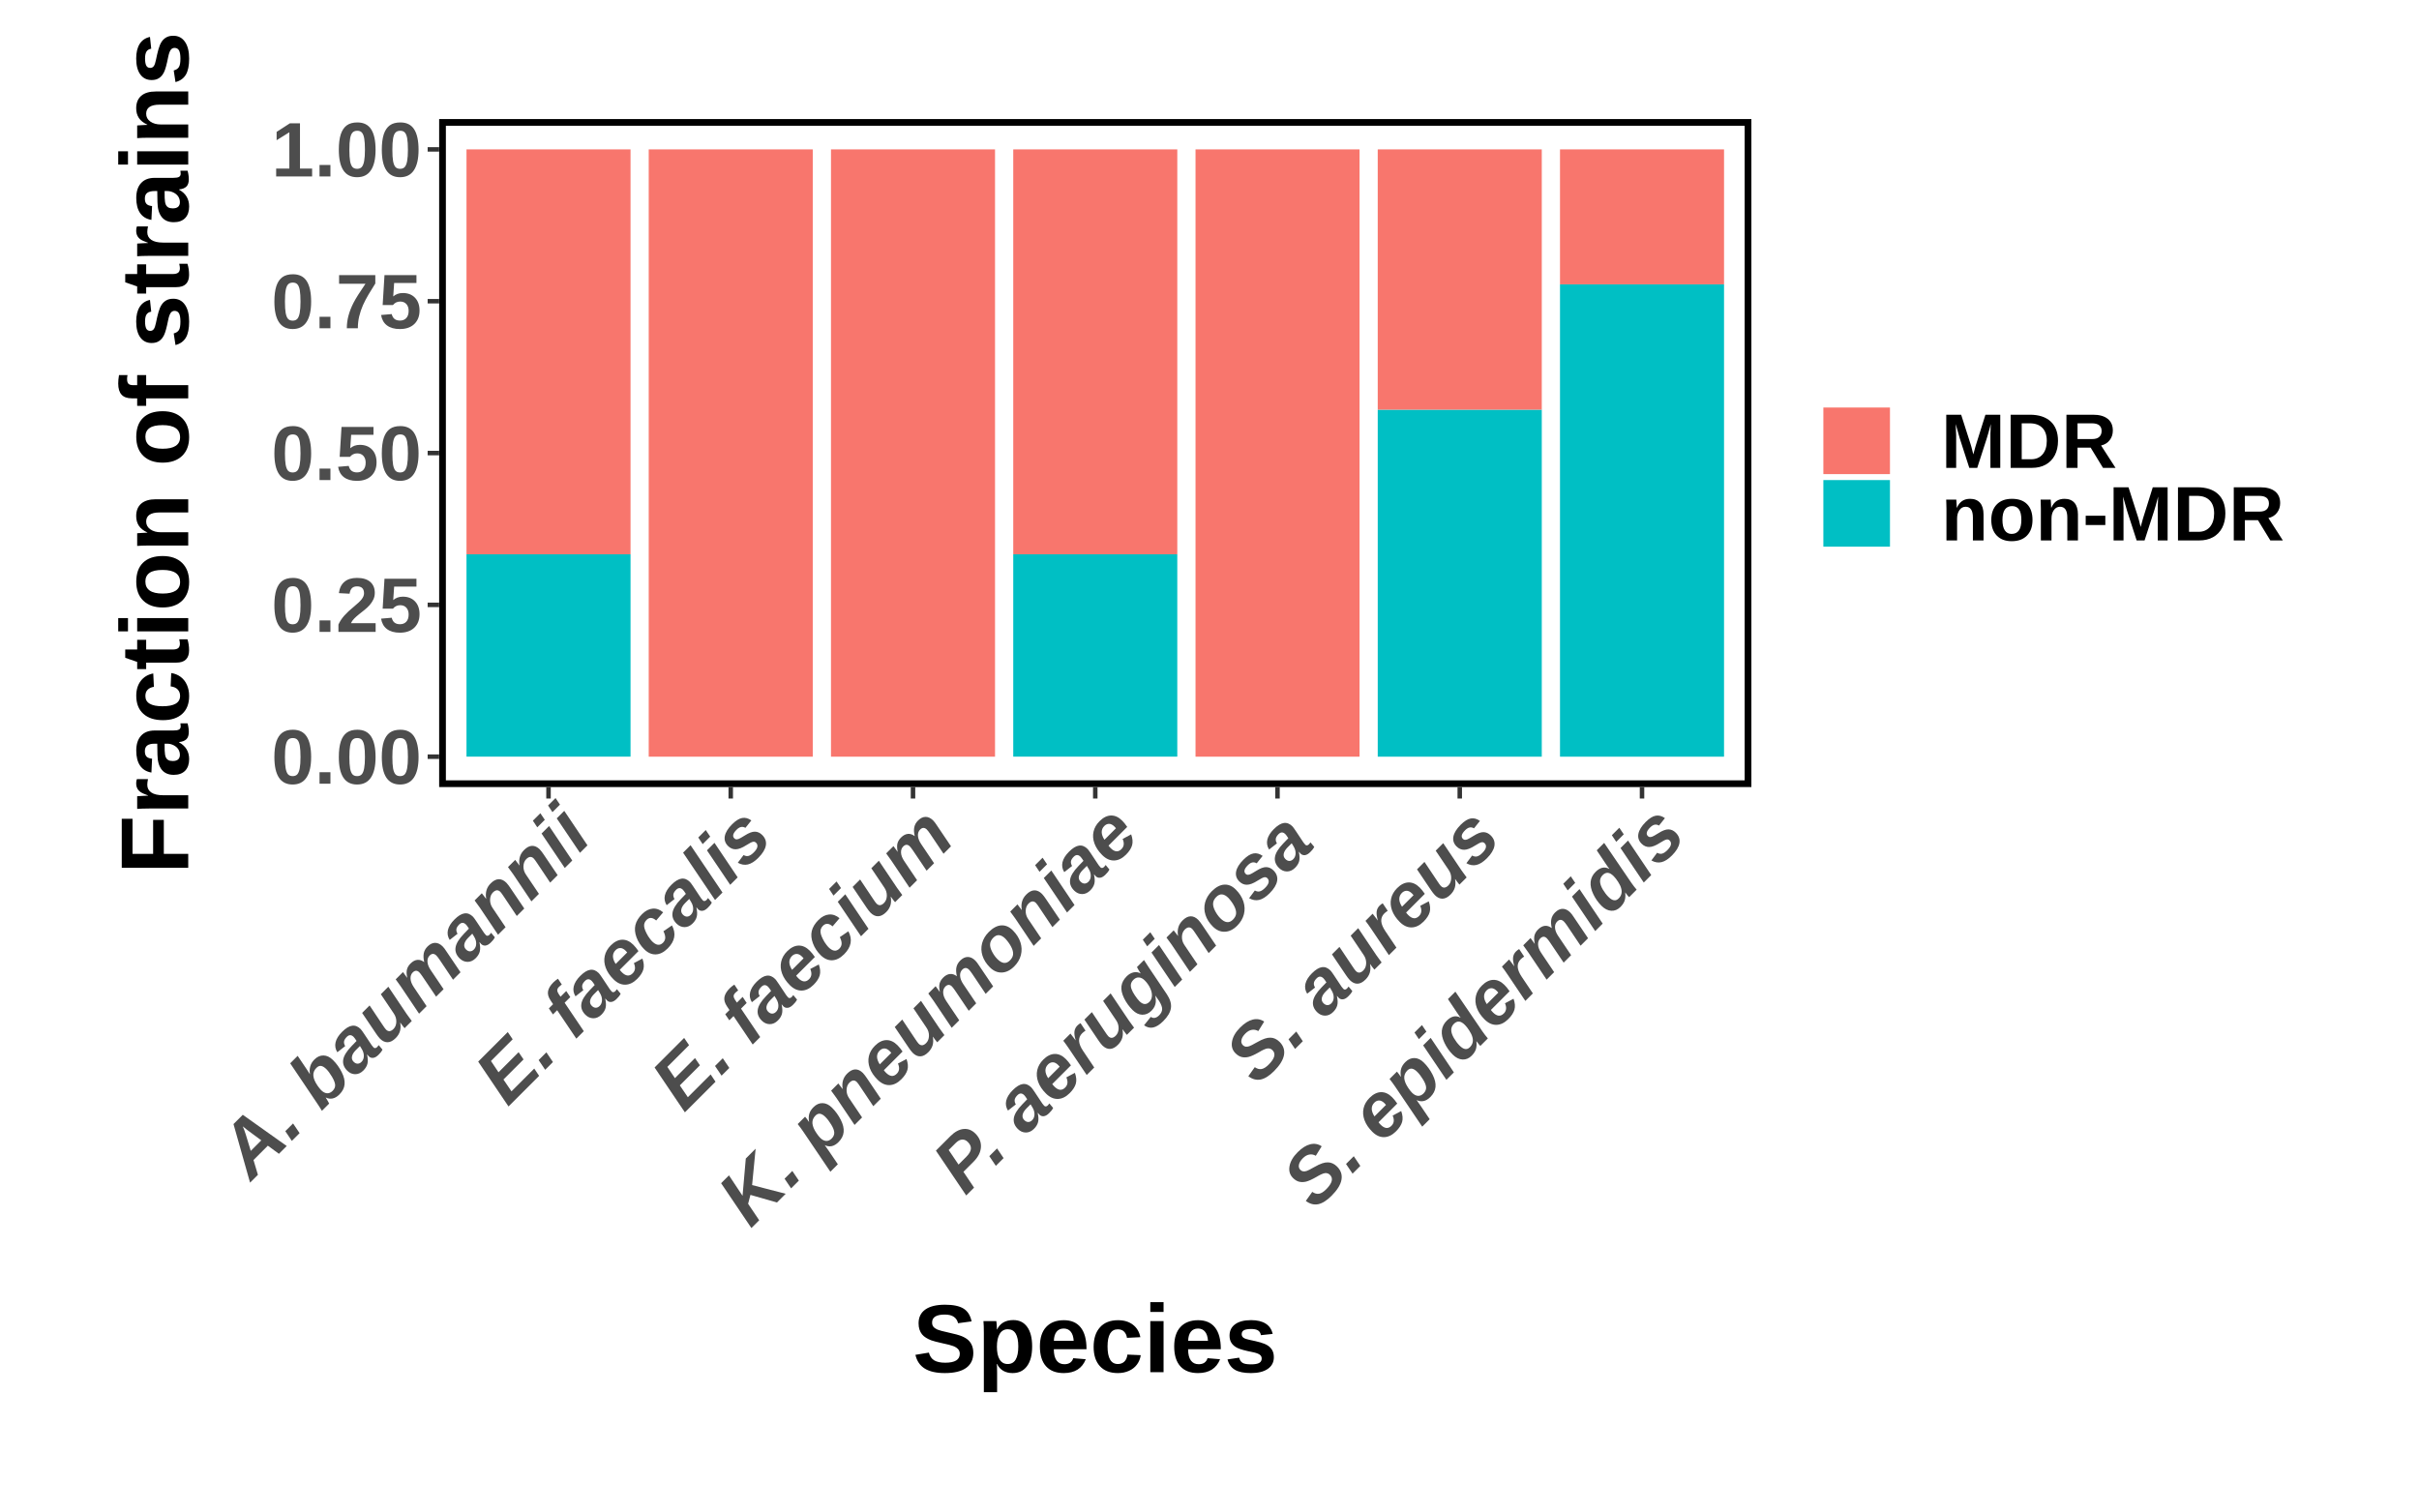
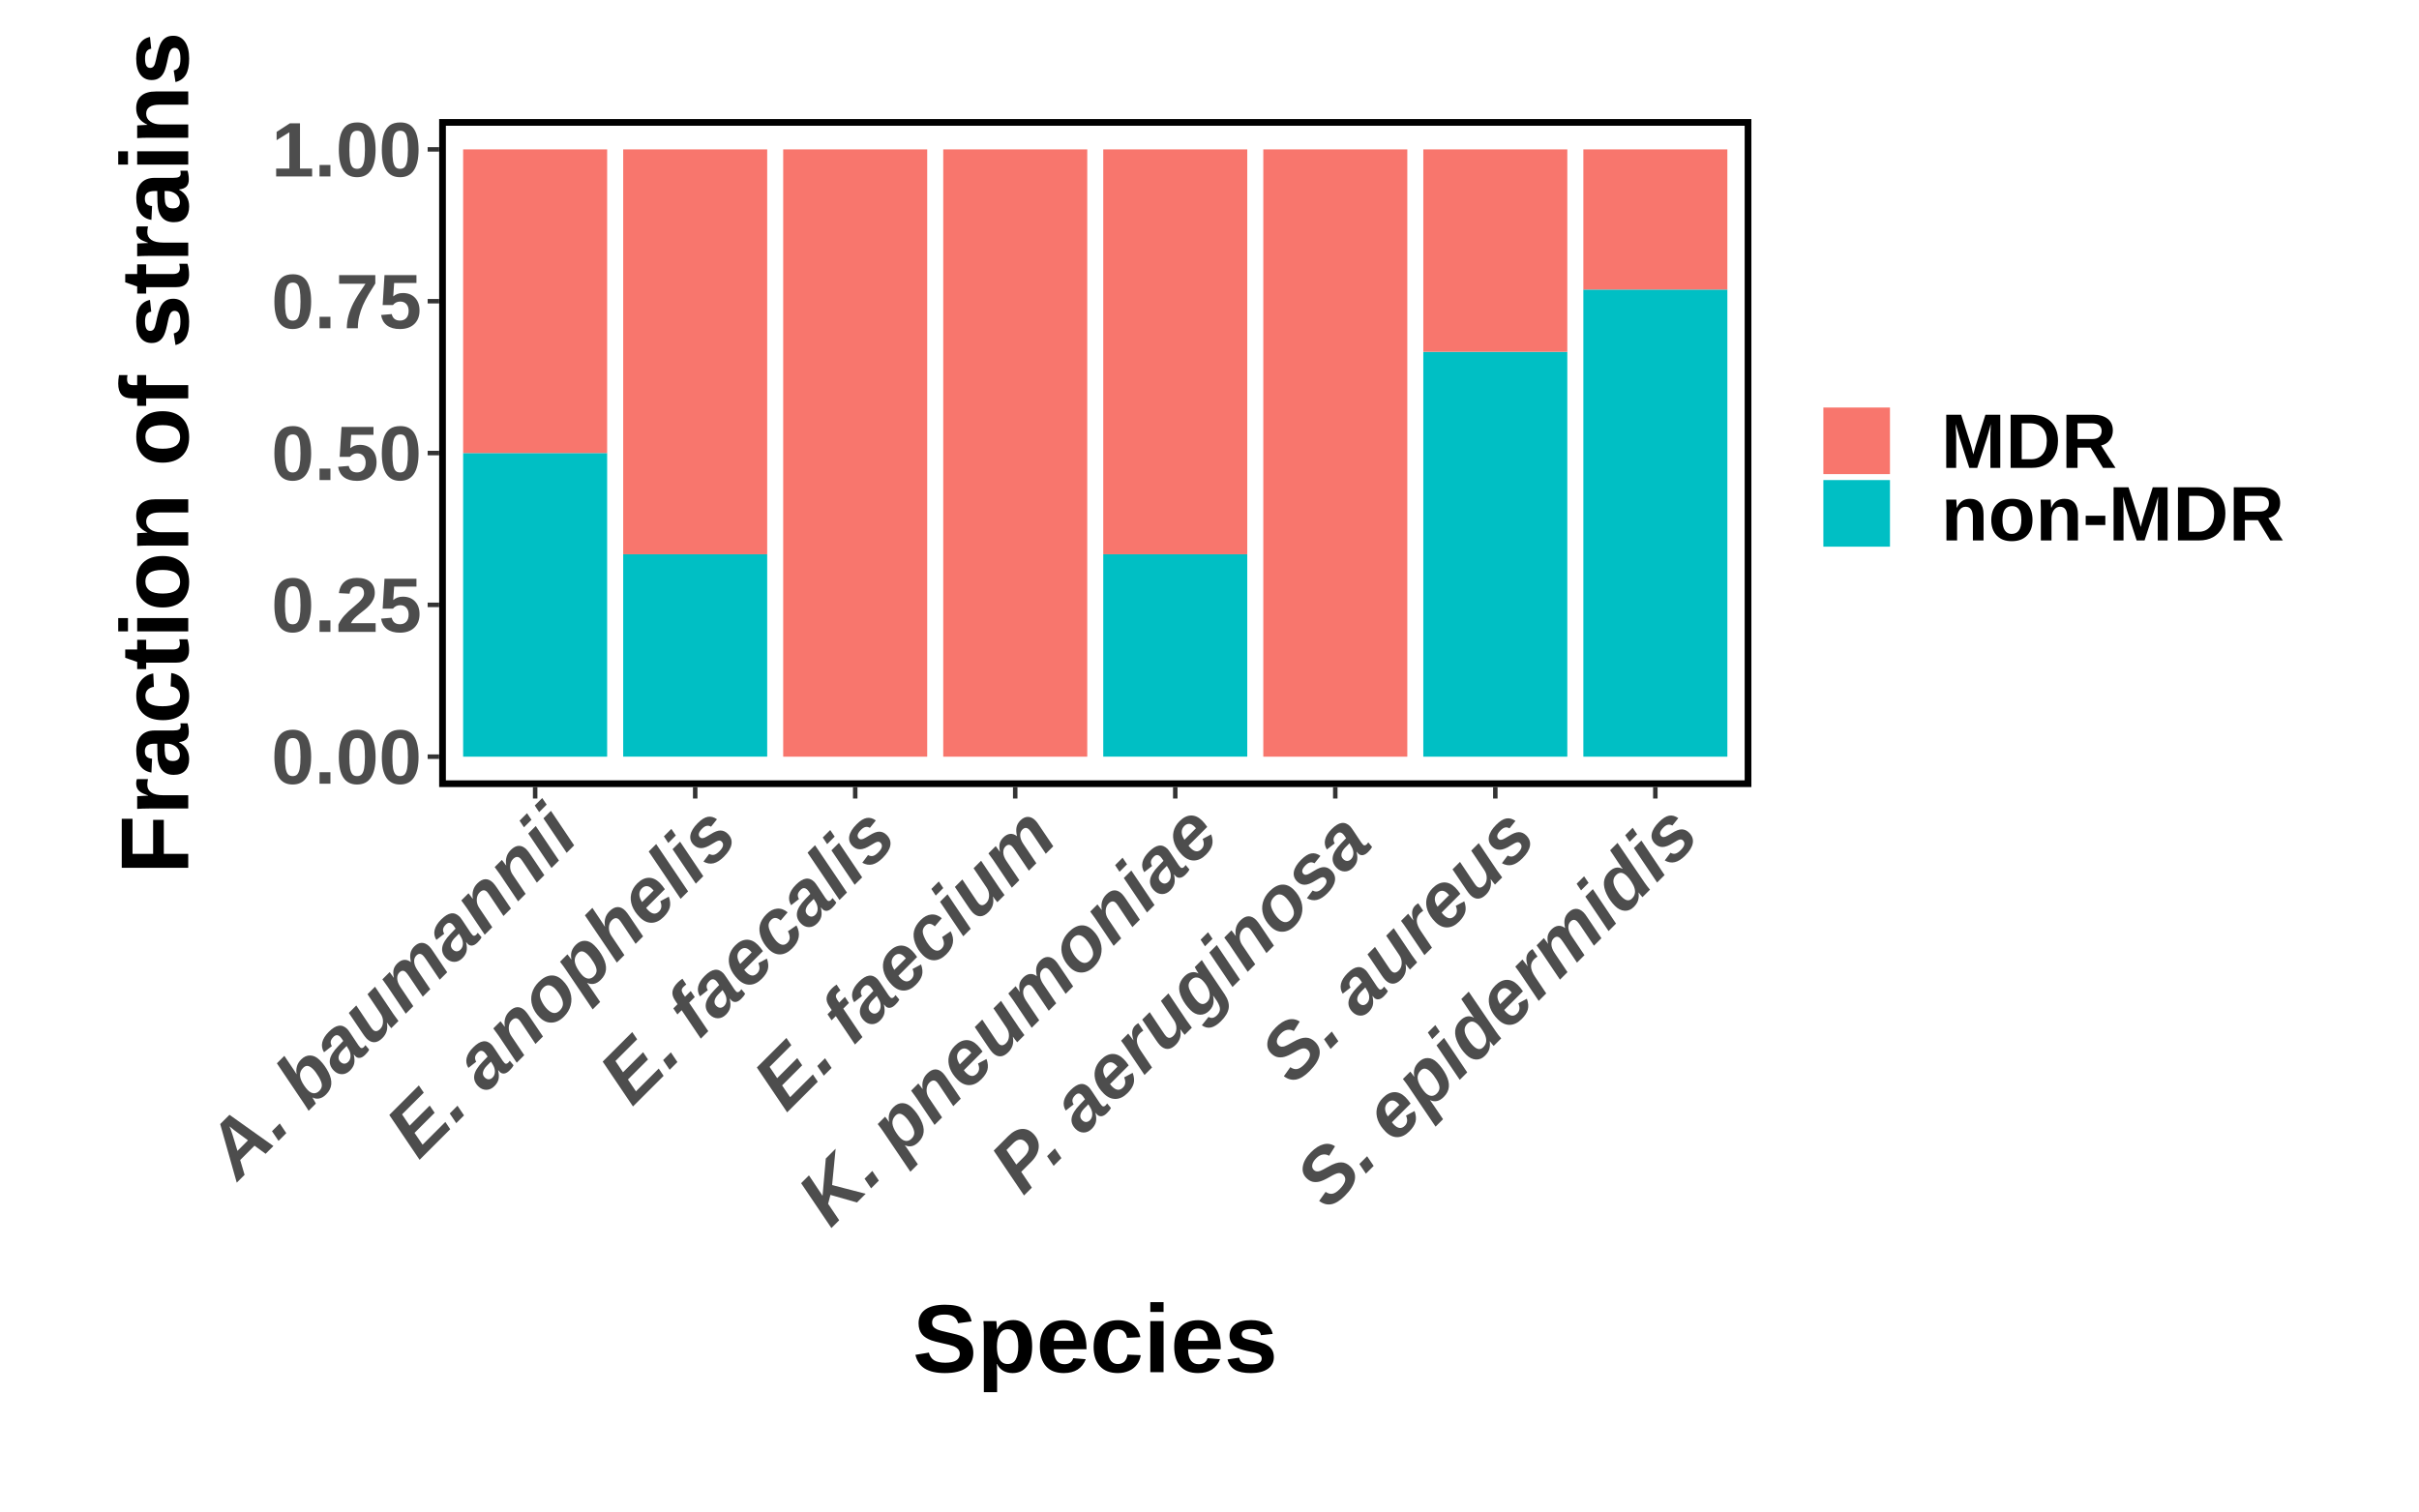
<svg xmlns="http://www.w3.org/2000/svg" viewBox="0 0 576.00 360.00">
  <defs>
    <style type="text/css">
    line, polyline, path, rect, circle {
      fill: none;
      stroke: #000000;
      stroke-linecap: round;
      stroke-linejoin: round;
      stroke-miterlimit: 10.00;
    }
  </style>
  </defs>
  <rect width="100%" height="100%" style="stroke: none; fill: #FFFFFF;" />
  <rect x="0.00" y="0.00" width="576.00" height="360.00" style="stroke-width: 1.07; stroke: #FFFFFF; fill: #FFFFFF;" />
  <defs>
    <clipPath id="cpMTA0LjU2OHw0MTcuMDI3fDE4Ny40NXwyOC4zNDY1">
      <rect x="104.57" y="28.35" width="312.46" height="159.10" />
    </clipPath>
  </defs>
  <rect x="104.57" y="28.35" width="312.46" height="159.10" style="stroke-width: 1.07; stroke: none; fill: #FFFFFF;" clip-path="url(#cpMTA0LjU2OHw0MTcuMDI3fDE4Ny40NXwyOC4zNDY1)" />
-   <rect x="111.08" y="132.00" width="39.06" height="48.21" style="stroke-width: 1.07; stroke: none; stroke-linecap: square; stroke-linejoin: miter; fill: #00BFC4;" clip-path="url(#cpMTA0LjU2OHw0MTcuMDI3fDE4Ny40NXwyOC4zNDY1)" />
-   <rect x="111.08" y="35.58" width="39.06" height="96.43" style="stroke-width: 1.07; stroke: none; stroke-linecap: square; stroke-linejoin: miter; fill: #F8766D;" clip-path="url(#cpMTA0LjU2OHw0MTcuMDI3fDE4Ny40NXwyOC4zNDY1)" />
-   <rect x="154.47" y="180.22" width="39.06" height="0.00" style="stroke-width: 1.07; stroke: none; stroke-linecap: square; stroke-linejoin: miter; fill: #00BFC4;" clip-path="url(#cpMTA0LjU2OHw0MTcuMDI3fDE4Ny40NXwyOC4zNDY1)" />
-   <rect x="154.47" y="35.58" width="39.06" height="144.64" style="stroke-width: 1.07; stroke: none; stroke-linecap: square; stroke-linejoin: miter; fill: #F8766D;" clip-path="url(#cpMTA0LjU2OHw0MTcuMDI3fDE4Ny40NXwyOC4zNDY1)" />
-   <rect x="197.87" y="180.22" width="39.06" height="0.00" style="stroke-width: 1.07; stroke: none; stroke-linecap: square; stroke-linejoin: miter; fill: #00BFC4;" clip-path="url(#cpMTA0LjU2OHw0MTcuMDI3fDE4Ny40NXwyOC4zNDY1)" />
-   <rect x="197.87" y="35.58" width="39.06" height="144.64" style="stroke-width: 1.07; stroke: none; stroke-linecap: square; stroke-linejoin: miter; fill: #F8766D;" clip-path="url(#cpMTA0LjU2OHw0MTcuMDI3fDE4Ny40NXwyOC4zNDY1)" />
-   <rect x="241.27" y="132.00" width="39.06" height="48.21" style="stroke-width: 1.07; stroke: none; stroke-linecap: square; stroke-linejoin: miter; fill: #00BFC4;" clip-path="url(#cpMTA0LjU2OHw0MTcuMDI3fDE4Ny40NXwyOC4zNDY1)" />
-   <rect x="241.27" y="35.58" width="39.06" height="96.43" style="stroke-width: 1.07; stroke: none; stroke-linecap: square; stroke-linejoin: miter; fill: #F8766D;" clip-path="url(#cpMTA0LjU2OHw0MTcuMDI3fDE4Ny40NXwyOC4zNDY1)" />
-   <rect x="284.67" y="180.22" width="39.06" height="0.00" style="stroke-width: 1.07; stroke: none; stroke-linecap: square; stroke-linejoin: miter; fill: #00BFC4;" clip-path="url(#cpMTA0LjU2OHw0MTcuMDI3fDE4Ny40NXwyOC4zNDY1)" />
-   <rect x="284.67" y="35.58" width="39.06" height="144.64" style="stroke-width: 1.07; stroke: none; stroke-linecap: square; stroke-linejoin: miter; fill: #F8766D;" clip-path="url(#cpMTA0LjU2OHw0MTcuMDI3fDE4Ny40NXwyOC4zNDY1)" />
-   <rect x="328.06" y="97.57" width="39.06" height="82.65" style="stroke-width: 1.07; stroke: none; stroke-linecap: square; stroke-linejoin: miter; fill: #00BFC4;" clip-path="url(#cpMTA0LjU2OHw0MTcuMDI3fDE4Ny40NXwyOC4zNDY1)" />
-   <rect x="328.06" y="35.58" width="39.06" height="61.99" style="stroke-width: 1.07; stroke: none; stroke-linecap: square; stroke-linejoin: miter; fill: #F8766D;" clip-path="url(#cpMTA0LjU2OHw0MTcuMDI3fDE4Ny40NXwyOC4zNDY1)" />
-   <rect x="371.46" y="67.72" width="39.06" height="112.50" style="stroke-width: 1.07; stroke: none; stroke-linecap: square; stroke-linejoin: miter; fill: #00BFC4;" clip-path="url(#cpMTA0LjU2OHw0MTcuMDI3fDE4Ny40NXwyOC4zNDY1)" />
-   <rect x="371.46" y="35.58" width="39.06" height="32.14" style="stroke-width: 1.07; stroke: none; stroke-linecap: square; stroke-linejoin: miter; fill: #F8766D;" clip-path="url(#cpMTA0LjU2OHw0MTcuMDI3fDE4Ny40NXwyOC4zNDY1)" />
+   <rect x="110.28" y="107.90" width="34.29" height="72.32" style="stroke-width: 1.07; stroke: none; stroke-linecap: square; stroke-linejoin: miter; fill: #00BFC4;" clip-path="url(#cpMTA0LjU2OHw0MTcuMDI3fDE4Ny40NXwyOC4zNDY1)" />
+   <rect x="110.28" y="35.58" width="34.29" height="72.32" style="stroke-width: 1.07; stroke: none; stroke-linecap: square; stroke-linejoin: miter; fill: #F8766D;" clip-path="url(#cpMTA0LjU2OHw0MTcuMDI3fDE4Ny40NXwyOC4zNDY1)" />
+   <rect x="148.39" y="132.00" width="34.29" height="48.21" style="stroke-width: 1.07; stroke: none; stroke-linecap: square; stroke-linejoin: miter; fill: #00BFC4;" clip-path="url(#cpMTA0LjU2OHw0MTcuMDI3fDE4Ny40NXwyOC4zNDY1)" />
+   <rect x="148.39" y="35.58" width="34.29" height="96.43" style="stroke-width: 1.07; stroke: none; stroke-linecap: square; stroke-linejoin: miter; fill: #F8766D;" clip-path="url(#cpMTA0LjU2OHw0MTcuMDI3fDE4Ny40NXwyOC4zNDY1)" />
+   <rect x="186.49" y="180.22" width="34.29" height="0.00" style="stroke-width: 1.07; stroke: none; stroke-linecap: square; stroke-linejoin: miter; fill: #00BFC4;" clip-path="url(#cpMTA0LjU2OHw0MTcuMDI3fDE4Ny40NXwyOC4zNDY1)" />
+   <rect x="186.49" y="35.58" width="34.29" height="144.64" style="stroke-width: 1.07; stroke: none; stroke-linecap: square; stroke-linejoin: miter; fill: #F8766D;" clip-path="url(#cpMTA0LjU2OHw0MTcuMDI3fDE4Ny40NXwyOC4zNDY1)" />
+   <rect x="224.60" y="180.22" width="34.29" height="0.00" style="stroke-width: 1.07; stroke: none; stroke-linecap: square; stroke-linejoin: miter; fill: #00BFC4;" clip-path="url(#cpMTA0LjU2OHw0MTcuMDI3fDE4Ny40NXwyOC4zNDY1)" />
+   <rect x="224.60" y="35.58" width="34.29" height="144.64" style="stroke-width: 1.07; stroke: none; stroke-linecap: square; stroke-linejoin: miter; fill: #F8766D;" clip-path="url(#cpMTA0LjU2OHw0MTcuMDI3fDE4Ny40NXwyOC4zNDY1)" />
+   <rect x="262.70" y="132.00" width="34.29" height="48.21" style="stroke-width: 1.07; stroke: none; stroke-linecap: square; stroke-linejoin: miter; fill: #00BFC4;" clip-path="url(#cpMTA0LjU2OHw0MTcuMDI3fDE4Ny40NXwyOC4zNDY1)" />
+   <rect x="262.70" y="35.58" width="34.29" height="96.43" style="stroke-width: 1.07; stroke: none; stroke-linecap: square; stroke-linejoin: miter; fill: #F8766D;" clip-path="url(#cpMTA0LjU2OHw0MTcuMDI3fDE4Ny40NXwyOC4zNDY1)" />
+   <rect x="300.81" y="180.22" width="34.29" height="0.00" style="stroke-width: 1.07; stroke: none; stroke-linecap: square; stroke-linejoin: miter; fill: #00BFC4;" clip-path="url(#cpMTA0LjU2OHw0MTcuMDI3fDE4Ny40NXwyOC4zNDY1)" />
+   <rect x="300.81" y="35.58" width="34.29" height="144.64" style="stroke-width: 1.07; stroke: none; stroke-linecap: square; stroke-linejoin: miter; fill: #F8766D;" clip-path="url(#cpMTA0LjU2OHw0MTcuMDI3fDE4Ny40NXwyOC4zNDY1)" />
+   <rect x="338.91" y="83.79" width="34.29" height="96.43" style="stroke-width: 1.07; stroke: none; stroke-linecap: square; stroke-linejoin: miter; fill: #00BFC4;" clip-path="url(#cpMTA0LjU2OHw0MTcuMDI3fDE4Ny40NXwyOC4zNDY1)" />
+   <rect x="338.91" y="35.58" width="34.29" height="48.21" style="stroke-width: 1.07; stroke: none; stroke-linecap: square; stroke-linejoin: miter; fill: #F8766D;" clip-path="url(#cpMTA0LjU2OHw0MTcuMDI3fDE4Ny40NXwyOC4zNDY1)" />
+   <rect x="377.02" y="68.96" width="34.29" height="111.26" style="stroke-width: 1.07; stroke: none; stroke-linecap: square; stroke-linejoin: miter; fill: #00BFC4;" clip-path="url(#cpMTA0LjU2OHw0MTcuMDI3fDE4Ny40NXwyOC4zNDY1)" />
+   <rect x="377.02" y="35.58" width="34.29" height="33.38" style="stroke-width: 1.07; stroke: none; stroke-linecap: square; stroke-linejoin: miter; fill: #F8766D;" clip-path="url(#cpMTA0LjU2OHw0MTcuMDI3fDE4Ny40NXwyOC4zNDY1)" />
  <rect x="104.57" y="28.35" width="312.46" height="159.10" style="stroke-width: 3.20;" clip-path="url(#cpMTA0LjU2OHw0MTcuMDI3fDE4Ny40NXwyOC4zNDY1)" />
  <defs>
    <clipPath id="cpMHw1NzZ8MzYwfDA=">
      <rect x="0.00" y="0.00" width="576.00" height="360.00" />
    </clipPath>
  </defs>
  <g clip-path="url(#cpMHw1NzZ8MzYwfDA=)">
    <text x="64.60" y="186.66" style="font-size: 18.40px; font-weight: bold; fill: #4D4D4D; font-family: Arial;" textLength="35.03px" lengthAdjust="spacingAndGlyphs">0.00</text>
  </g>
  <g clip-path="url(#cpMHw1NzZ8MzYwfDA=)">
    <text x="64.60" y="150.50" style="font-size: 18.40px; font-weight: bold; fill: #4D4D4D; font-family: Arial;" textLength="35.03px" lengthAdjust="spacingAndGlyphs">0.25</text>
  </g>
  <g clip-path="url(#cpMHw1NzZ8MzYwfDA=)">
    <text x="64.60" y="114.34" style="font-size: 18.40px; font-weight: bold; fill: #4D4D4D; font-family: Arial;" textLength="35.03px" lengthAdjust="spacingAndGlyphs">0.50</text>
  </g>
  <g clip-path="url(#cpMHw1NzZ8MzYwfDA=)">
    <text x="64.60" y="78.18" style="font-size: 18.40px; font-weight: bold; fill: #4D4D4D; font-family: Arial;" textLength="35.03px" lengthAdjust="spacingAndGlyphs">0.75</text>
  </g>
  <g clip-path="url(#cpMHw1NzZ8MzYwfDA=)">
    <text x="64.60" y="42.02" style="font-size: 18.40px; font-weight: bold; fill: #4D4D4D; font-family: Arial;" textLength="35.03px" lengthAdjust="spacingAndGlyphs">1.00</text>
  </g>
  <polyline points="101.83,180.22 104.57,180.22 " style="stroke-width: 1.07; stroke: #333333; stroke-linecap: butt;" clip-path="url(#cpMHw1NzZ8MzYwfDA=)" />
  <polyline points="101.83,144.06 104.57,144.06 " style="stroke-width: 1.07; stroke: #333333; stroke-linecap: butt;" clip-path="url(#cpMHw1NzZ8MzYwfDA=)" />
  <polyline points="101.83,107.90 104.57,107.90 " style="stroke-width: 1.07; stroke: #333333; stroke-linecap: butt;" clip-path="url(#cpMHw1NzZ8MzYwfDA=)" />
  <polyline points="101.83,71.74 104.57,71.74 " style="stroke-width: 1.07; stroke: #333333; stroke-linecap: butt;" clip-path="url(#cpMHw1NzZ8MzYwfDA=)" />
  <polyline points="101.83,35.58 104.57,35.58 " style="stroke-width: 1.07; stroke: #333333; stroke-linecap: butt;" clip-path="url(#cpMHw1NzZ8MzYwfDA=)" />
-   <polyline points="130.61,190.19 130.61,187.45 " style="stroke-width: 1.07; stroke: #333333; stroke-linecap: butt;" clip-path="url(#cpMHw1NzZ8MzYwfDA=)" />
-   <polyline points="174.00,190.19 174.00,187.45 " style="stroke-width: 1.07; stroke: #333333; stroke-linecap: butt;" clip-path="url(#cpMHw1NzZ8MzYwfDA=)" />
-   <polyline points="217.40,190.19 217.40,187.45 " style="stroke-width: 1.07; stroke: #333333; stroke-linecap: butt;" clip-path="url(#cpMHw1NzZ8MzYwfDA=)" />
-   <polyline points="260.80,190.19 260.80,187.45 " style="stroke-width: 1.07; stroke: #333333; stroke-linecap: butt;" clip-path="url(#cpMHw1NzZ8MzYwfDA=)" />
-   <polyline points="304.19,190.19 304.19,187.45 " style="stroke-width: 1.07; stroke: #333333; stroke-linecap: butt;" clip-path="url(#cpMHw1NzZ8MzYwfDA=)" />
-   <polyline points="347.59,190.19 347.59,187.45 " style="stroke-width: 1.07; stroke: #333333; stroke-linecap: butt;" clip-path="url(#cpMHw1NzZ8MzYwfDA=)" />
-   <polyline points="390.99,190.19 390.99,187.45 " style="stroke-width: 1.07; stroke: #333333; stroke-linecap: butt;" clip-path="url(#cpMHw1NzZ8MzYwfDA=)" />
+   <polyline points="127.43,190.19 127.43,187.45 " style="stroke-width: 1.07; stroke: #333333; stroke-linecap: butt;" clip-path="url(#cpMHw1NzZ8MzYwfDA=)" />
+   <polyline points="165.54,190.19 165.54,187.45 " style="stroke-width: 1.07; stroke: #333333; stroke-linecap: butt;" clip-path="url(#cpMHw1NzZ8MzYwfDA=)" />
+   <polyline points="203.64,190.19 203.64,187.45 " style="stroke-width: 1.07; stroke: #333333; stroke-linecap: butt;" clip-path="url(#cpMHw1NzZ8MzYwfDA=)" />
+   <polyline points="241.74,190.19 241.74,187.45 " style="stroke-width: 1.07; stroke: #333333; stroke-linecap: butt;" clip-path="url(#cpMHw1NzZ8MzYwfDA=)" />
+   <polyline points="279.85,190.19 279.85,187.45 " style="stroke-width: 1.07; stroke: #333333; stroke-linecap: butt;" clip-path="url(#cpMHw1NzZ8MzYwfDA=)" />
+   <polyline points="317.95,190.19 317.95,187.45 " style="stroke-width: 1.07; stroke: #333333; stroke-linecap: butt;" clip-path="url(#cpMHw1NzZ8MzYwfDA=)" />
+   <polyline points="356.06,190.19 356.06,187.45 " style="stroke-width: 1.07; stroke: #333333; stroke-linecap: butt;" clip-path="url(#cpMHw1NzZ8MzYwfDA=)" />
+   <polyline points="394.16,190.19 394.16,187.45 " style="stroke-width: 1.07; stroke: #333333; stroke-linecap: butt;" clip-path="url(#cpMHw1NzZ8MzYwfDA=)" />
  <g clip-path="url(#cpMHw1NzZ8MzYwfDA=)">
-     <text transform="translate(59.81,281.41) rotate(-45)" style="font-size: 18.40px; font-weight: bold; font-style: italic; fill: #4D4D4D; font-family: Arial;" textLength="113.01px" lengthAdjust="spacingAndGlyphs">A. baumannii</text>
+     <text transform="translate(56.64,281.41) rotate(-45)" style="font-size: 18.40px; font-weight: bold; font-style: italic; fill: #4D4D4D; font-family: Arial;" textLength="113.01px" lengthAdjust="spacingAndGlyphs">A. baumannii</text>
  </g>
  <g clip-path="url(#cpMHw1NzZ8MzYwfDA=)">
-     <text transform="translate(120.85,263.76) rotate(-45)" style="font-size: 18.40px; font-weight: bold; font-style: italic; fill: #4D4D4D; font-family: Arial;" textLength="88.06px" lengthAdjust="spacingAndGlyphs">E. faecalis</text>
+     <text transform="translate(99.68,276.47) rotate(-45)" style="font-size: 18.40px; font-weight: bold; font-style: italic; fill: #4D4D4D; font-family: Arial;" textLength="106.02px" lengthAdjust="spacingAndGlyphs">E. anophelis</text>
  </g>
  <g clip-path="url(#cpMHw1NzZ8MzYwfDA=)">
-     <text transform="translate(162.85,265.16) rotate(-45)" style="font-size: 18.40px; font-weight: bold; font-style: italic; fill: #4D4D4D; font-family: Arial;" textLength="90.04px" lengthAdjust="spacingAndGlyphs">E. faecium</text>
+     <text transform="translate(150.49,263.76) rotate(-45)" style="font-size: 18.40px; font-weight: bold; font-style: italic; fill: #4D4D4D; font-family: Arial;" textLength="88.06px" lengthAdjust="spacingAndGlyphs">E. faecalis</text>
  </g>
  <g clip-path="url(#cpMHw1NzZ8MzYwfDA=)">
-     <text transform="translate(178.69,292.72) rotate(-45)" style="font-size: 18.40px; font-weight: bold; font-style: italic; fill: #4D4D4D; font-family: Arial;" textLength="129.01px" lengthAdjust="spacingAndGlyphs">K. pneumoniae</text>
+     <text transform="translate(187.20,265.16) rotate(-45)" style="font-size: 18.40px; font-weight: bold; font-style: italic; fill: #4D4D4D; font-family: Arial;" textLength="90.04px" lengthAdjust="spacingAndGlyphs">E. faecium</text>
  </g>
  <g clip-path="url(#cpMHw1NzZ8MzYwfDA=)">
-     <text transform="translate(229.84,284.96) rotate(-45)" style="font-size: 18.40px; font-weight: bold; font-style: italic; fill: #4D4D4D; font-family: Arial;" textLength="118.04px" lengthAdjust="spacingAndGlyphs">P. aeruginosa</text>
+     <text transform="translate(197.74,292.72) rotate(-45)" style="font-size: 18.40px; font-weight: bold; font-style: italic; fill: #4D4D4D; font-family: Arial;" textLength="129.01px" lengthAdjust="spacingAndGlyphs">K. pneumoniae</text>
  </g>
  <g clip-path="url(#cpMHw1NzZ8MzYwfDA=)">
-     <text transform="translate(299.41,258.80) rotate(-45)" style="font-size: 18.40px; font-weight: bold; font-style: italic; fill: #4D4D4D; font-family: Arial;" textLength="81.04px" lengthAdjust="spacingAndGlyphs">S. aureus</text>
+     <text transform="translate(243.60,284.96) rotate(-45)" style="font-size: 18.40px; font-weight: bold; font-style: italic; fill: #4D4D4D; font-family: Arial;" textLength="118.04px" lengthAdjust="spacingAndGlyphs">P. aeruginosa</text>
  </g>
  <g clip-path="url(#cpMHw1NzZ8MzYwfDA=)">
-     <text transform="translate(313.10,288.50) rotate(-45)" style="font-size: 18.40px; font-weight: bold; font-style: italic; fill: #4D4D4D; font-family: Arial;" textLength="123.04px" lengthAdjust="spacingAndGlyphs">S. epidermidis</text>
+     <text transform="translate(307.87,258.80) rotate(-45)" style="font-size: 18.40px; font-weight: bold; font-style: italic; fill: #4D4D4D; font-family: Arial;" textLength="81.04px" lengthAdjust="spacingAndGlyphs">S. aureus</text>
+   </g>
+   <g clip-path="url(#cpMHw1NzZ8MzYwfDA=)">
+     <text transform="translate(316.28,288.50) rotate(-45)" style="font-size: 18.40px; font-weight: bold; font-style: italic; fill: #4D4D4D; font-family: Arial;" textLength="123.04px" lengthAdjust="spacingAndGlyphs">S. epidermidis</text>
  </g>
  <g clip-path="url(#cpMHw1NzZ8MzYwfDA=)">
    <text x="217.32" y="326.81" style="font-size: 23.00px; font-weight: bold; font-family: Arial;" textLength="86.95px" lengthAdjust="spacingAndGlyphs">Species</text>
  </g>
  <g clip-path="url(#cpMHw1NzZ8MzYwfDA=)">
    <text transform="translate(44.82,208.22) rotate(-90)" style="font-size: 23.00px; font-weight: bold; font-family: Arial;" textLength="200.64px" lengthAdjust="spacingAndGlyphs">Fraction of strains</text>
  </g>
  <rect x="427.99" y="79.41" width="119.67" height="56.98" style="stroke-width: 1.07; stroke: none; fill: #FFFFFF;" clip-path="url(#cpMHw1NzZ8MzYwfDA=)" />
  <rect x="433.47" y="96.35" width="17.28" height="17.28" style="stroke-width: 1.07; stroke: none; fill: #FFFFFF;" clip-path="url(#cpMHw1NzZ8MzYwfDA=)" />
  <rect x="434.17" y="97.06" width="15.86" height="15.86" style="stroke-width: 1.07; stroke: none; stroke-linecap: square; stroke-linejoin: miter; fill: #F8766D;" clip-path="url(#cpMHw1NzZ8MzYwfDA=)" />
  <rect x="433.47" y="113.63" width="17.28" height="17.28" style="stroke-width: 1.07; stroke: none; fill: #FFFFFF;" clip-path="url(#cpMHw1NzZ8MzYwfDA=)" />
  <rect x="434.17" y="114.34" width="15.86" height="15.86" style="stroke-width: 1.07; stroke: none; stroke-linecap: square; stroke-linejoin: miter; fill: #00BFC4;" clip-path="url(#cpMHw1NzZ8MzYwfDA=)" />
  <g clip-path="url(#cpMHw1NzZ8MzYwfDA=)">
    <text x="462.20" y="111.43" style="font-size: 18.40px; font-weight: bold; font-family: Arial;" textLength="40.99px" lengthAdjust="spacingAndGlyphs">MDR</text>
  </g>
  <g clip-path="url(#cpMHw1NzZ8MzYwfDA=)">
    <text x="462.20" y="128.71" style="font-size: 18.40px; font-weight: bold; font-family: Arial;" textLength="79.97px" lengthAdjust="spacingAndGlyphs">non-MDR</text>
  </g>
</svg>
